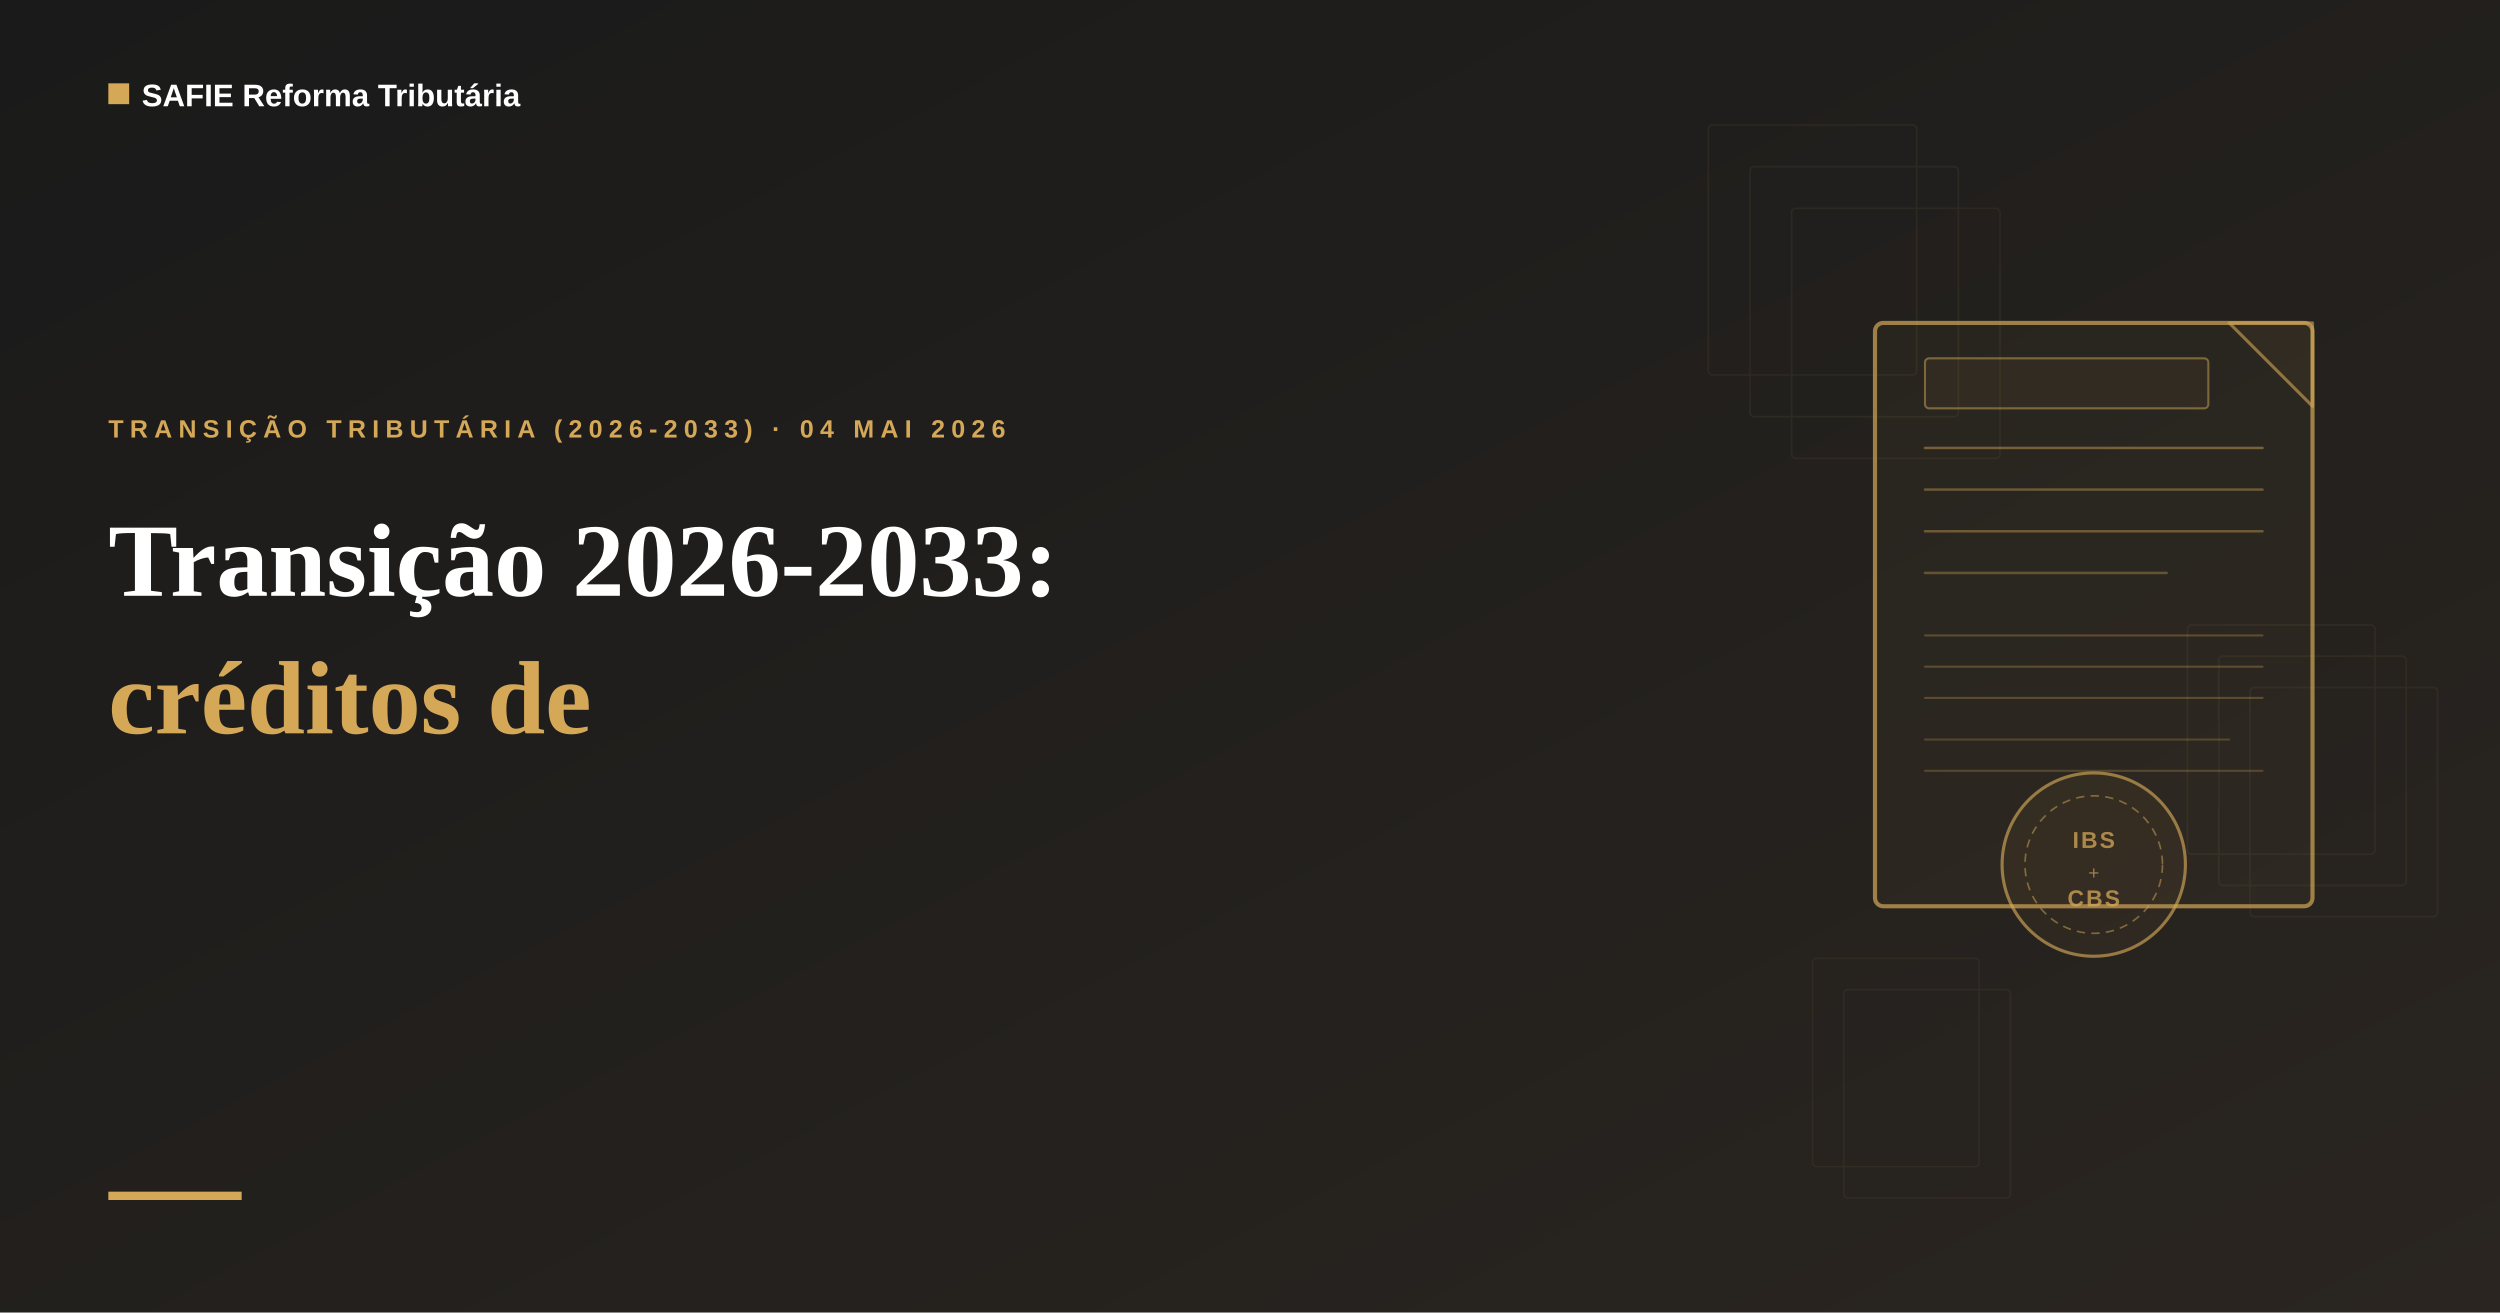
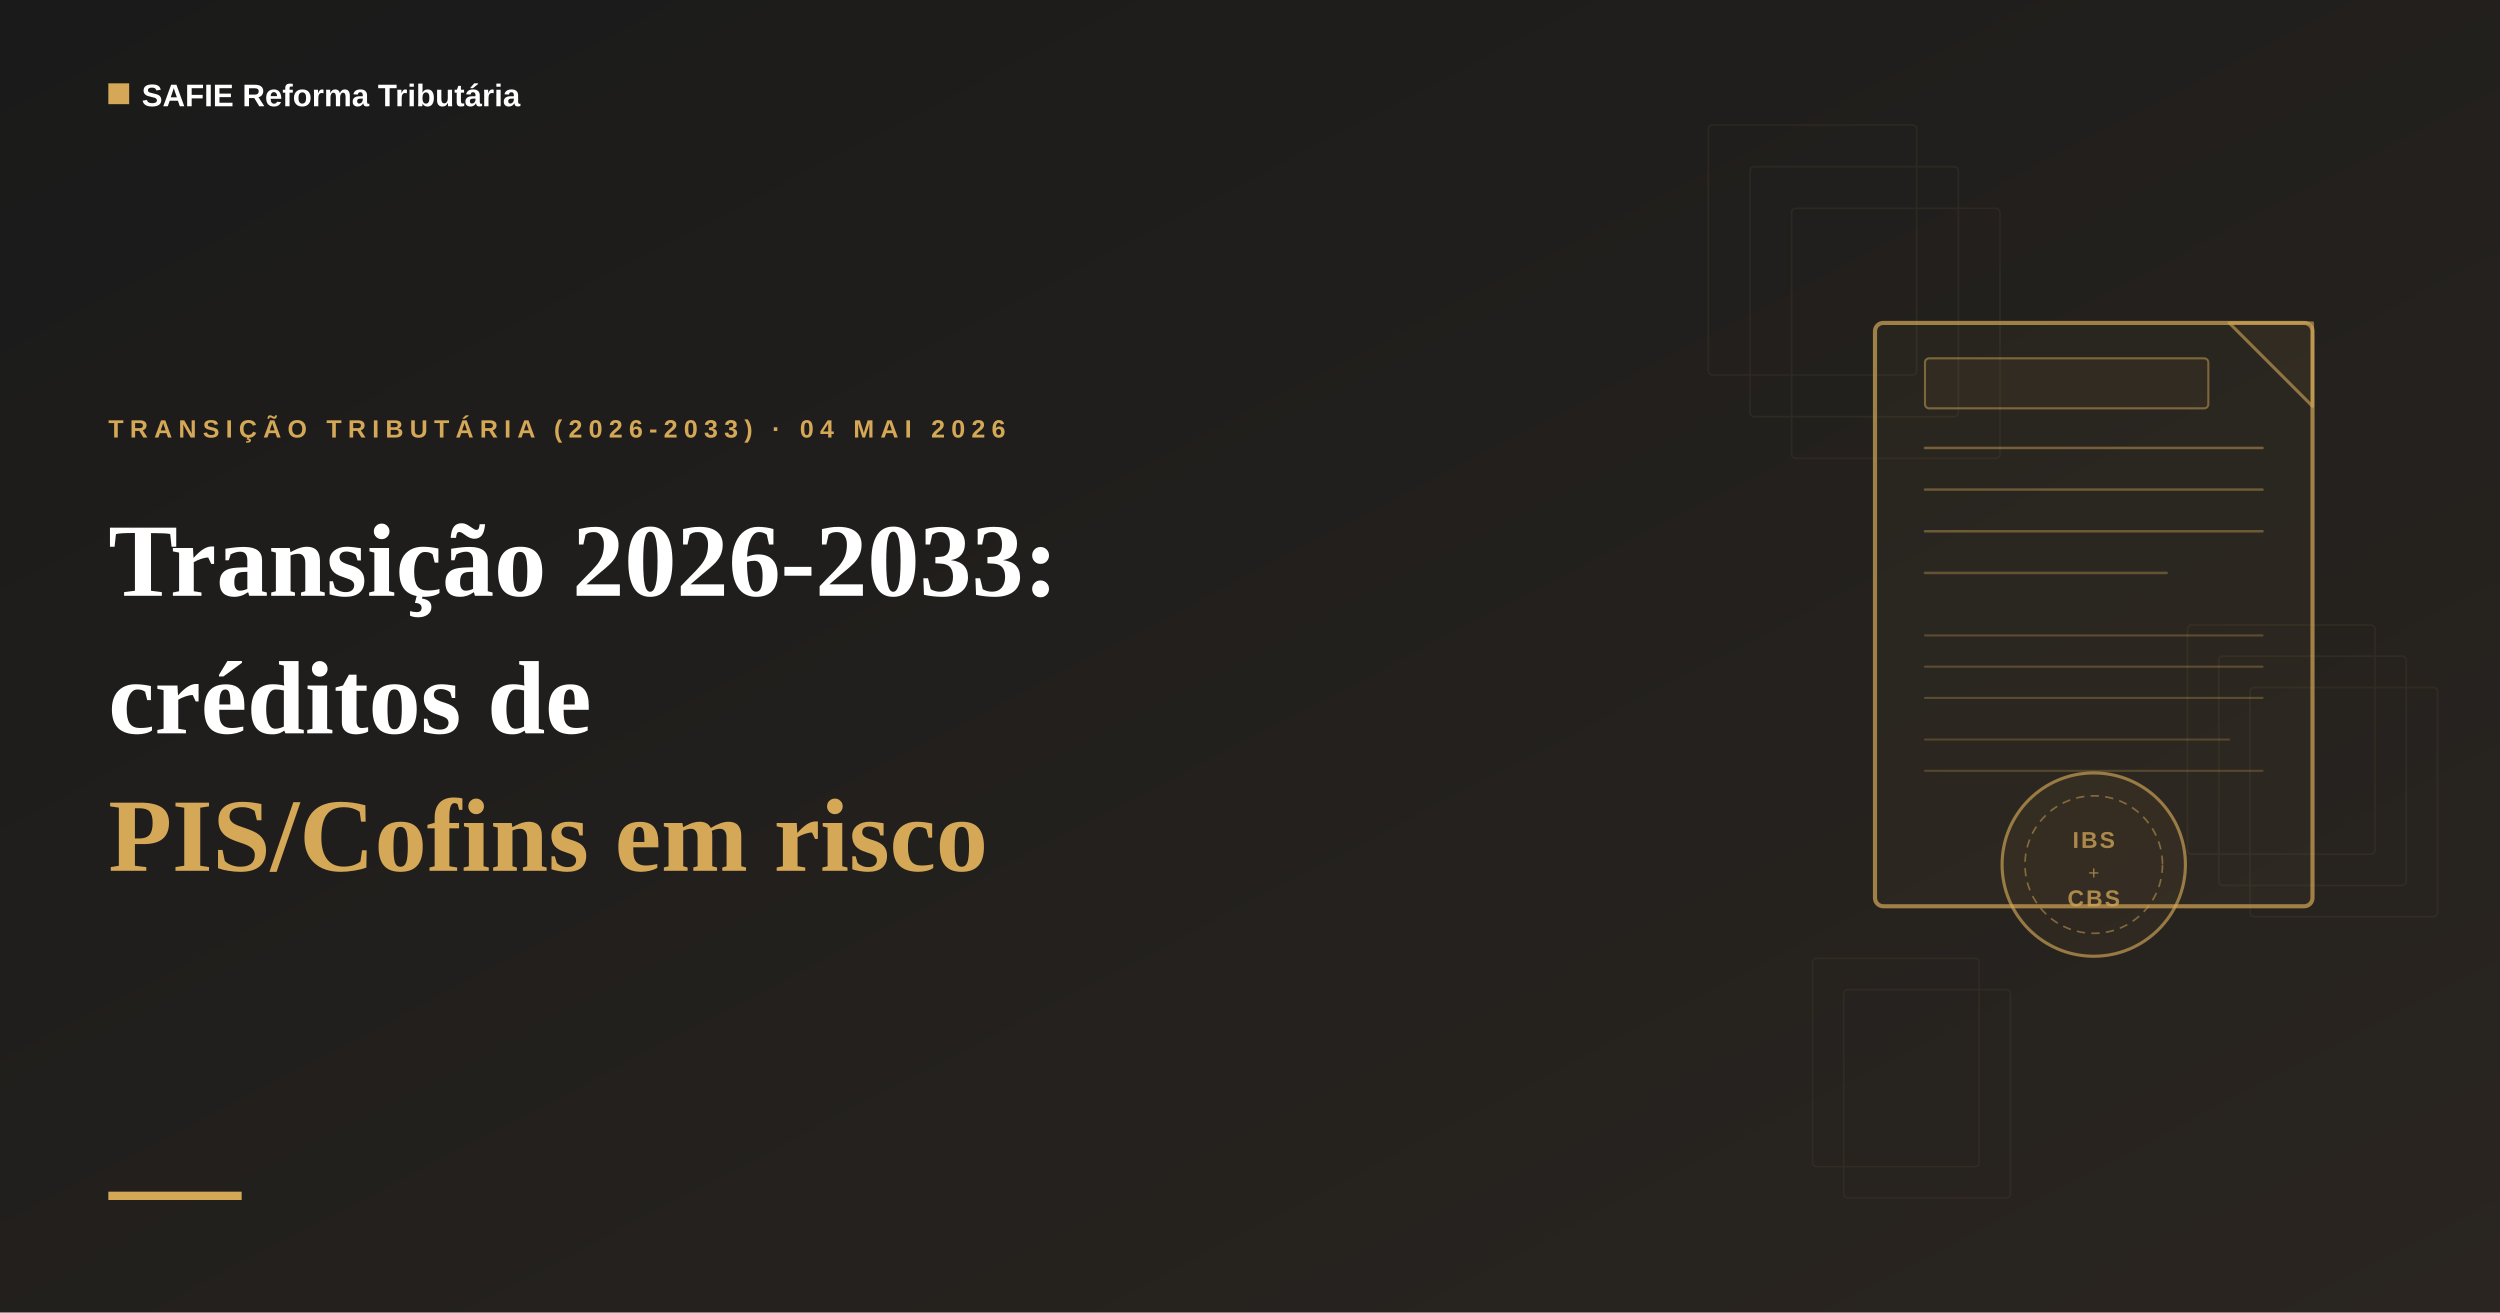
<svg xmlns="http://www.w3.org/2000/svg" viewBox="0 0 1200 630" width="1200" height="630">
  <defs>
    <linearGradient id="bg-grad" x1="0%" y1="0%" x2="100%" y2="100%">
      <stop offset="0%" stop-color="#1a1a1a" />
      <stop offset="100%" stop-color="#2a2520" />
    </linearGradient>
  </defs>
  <rect width="1200" height="630" fill="url(#bg-grad)" />
  <g stroke="#d4a857" fill="none" opacity="0.07">
    <rect x="820" y="60" width="100" height="120" rx="2" stroke-width="0.8" />
    <rect x="840" y="80" width="100" height="120" rx="2" stroke-width="0.8" />
    <rect x="860" y="100" width="100" height="120" rx="2" stroke-width="0.8" />
    <rect x="1050" y="300" width="90" height="110" rx="2" stroke-width="0.8" />
    <rect x="1065" y="315" width="90" height="110" rx="2" stroke-width="0.8" />
    <rect x="1080" y="330" width="90" height="110" rx="2" stroke-width="0.8" />
    <rect x="870" y="460" width="80" height="100" rx="2" stroke-width="0.7" />
    <rect x="885" y="475" width="80" height="100" rx="2" stroke-width="0.7" />
  </g>
  <g stroke="#d4a857" fill="none" stroke-linecap="round" stroke-linejoin="round">
    <rect x="900" y="155" width="210" height="280" rx="4" stroke-width="2" fill="#d4a857" fill-opacity="0.05" opacity="0.7" />
    <polyline points="1070,155 1110,155 1110,195 1070,155" stroke-width="1.5" fill="#d4a857" fill-opacity="0.08" opacity="0.6" />
    <line x1="924" y1="215" x2="1086" y2="215" stroke-width="1.2" opacity="0.45" />
    <line x1="924" y1="235" x2="1086" y2="235" stroke-width="1.2" opacity="0.40" />
    <line x1="924" y1="255" x2="1086" y2="255" stroke-width="1.2" opacity="0.40" />
    <line x1="924" y1="275" x2="1040" y2="275" stroke-width="1.2" opacity="0.35" />
    <line x1="924" y1="305" x2="1086" y2="305" stroke-width="1" opacity="0.30" />
    <line x1="924" y1="320" x2="1086" y2="320" stroke-width="1" opacity="0.30" />
    <line x1="924" y1="335" x2="1086" y2="335" stroke-width="1" opacity="0.30" />
    <line x1="924" y1="355" x2="1070" y2="355" stroke-width="1" opacity="0.25" />
    <line x1="924" y1="370" x2="1086" y2="370" stroke-width="1" opacity="0.25" />
    <rect x="924" y="172" width="136" height="24" rx="2" stroke-width="1" fill="#d4a857" fill-opacity="0.10" opacity="0.5" />
  </g>
  <g transform="translate(1005, 415)">
    <circle r="44" fill="#d4a857" fill-opacity="0.08" stroke="#d4a857" stroke-width="1.5" opacity="0.65" />
    <circle r="33" fill="none" stroke="#d4a857" stroke-width="0.8" stroke-dasharray="4,3" opacity="0.50" />
    <text text-anchor="middle" y="-8" fill="#d4a857" opacity="0.75" font-family="'DM Sans', Arial, sans-serif" font-size="11" font-weight="700" letter-spacing="1">IBS</text>
    <text text-anchor="middle" y="7" fill="#d4a857" opacity="0.65" font-family="'DM Sans', Arial, sans-serif" font-size="9" letter-spacing="1">+</text>
    <text text-anchor="middle" y="20" fill="#d4a857" opacity="0.75" font-family="'DM Sans', Arial, sans-serif" font-size="11" font-weight="700" letter-spacing="1">CBS</text>
  </g>
  <rect x="52" y="40" width="10" height="10" fill="#d4a857" />
  <text x="68" y="51" fill="#ffffff" font-family="'DM Sans', Arial, sans-serif" font-size="15" font-weight="600">SAFIE Reforma Tributária</text>
  <text x="52" y="210" fill="#d4a857" font-family="'DM Sans', Arial, sans-serif" font-size="12" font-weight="600" letter-spacing="3">TRANSIÇÃO TRIBUTÁRIA (2026-2033) · 04 MAI 2026</text>
  <text x="52" y="286" fill="#ffffff" font-family="Georgia, 'Times New Roman', serif" font-size="50" font-weight="700">Transição 2026-2033:</text>
-   <text x="52" y="352" fill="#d4a857" font-family="Georgia, 'Times New Roman', serif" font-size="50" font-weight="700">créditos de</text>
-   <text x="52" y="418" fill="#d4a857" font-family="Georgia, 'Times New Roman', serif" font-size="50" font-weight="700" />
+   <text x="52" y="352" fill="#ffffff" font-family="Georgia, 'Times New Roman', serif" font-size="50" font-weight="700">créditos de</text>
+   <text x="52" y="418" fill="#d4a857" font-family="Georgia, 'Times New Roman', serif" font-size="50" font-weight="700">PIS/Cofins em risco</text>
  <rect x="52" y="572" width="64" height="4" fill="#d4a857" />
</svg>
